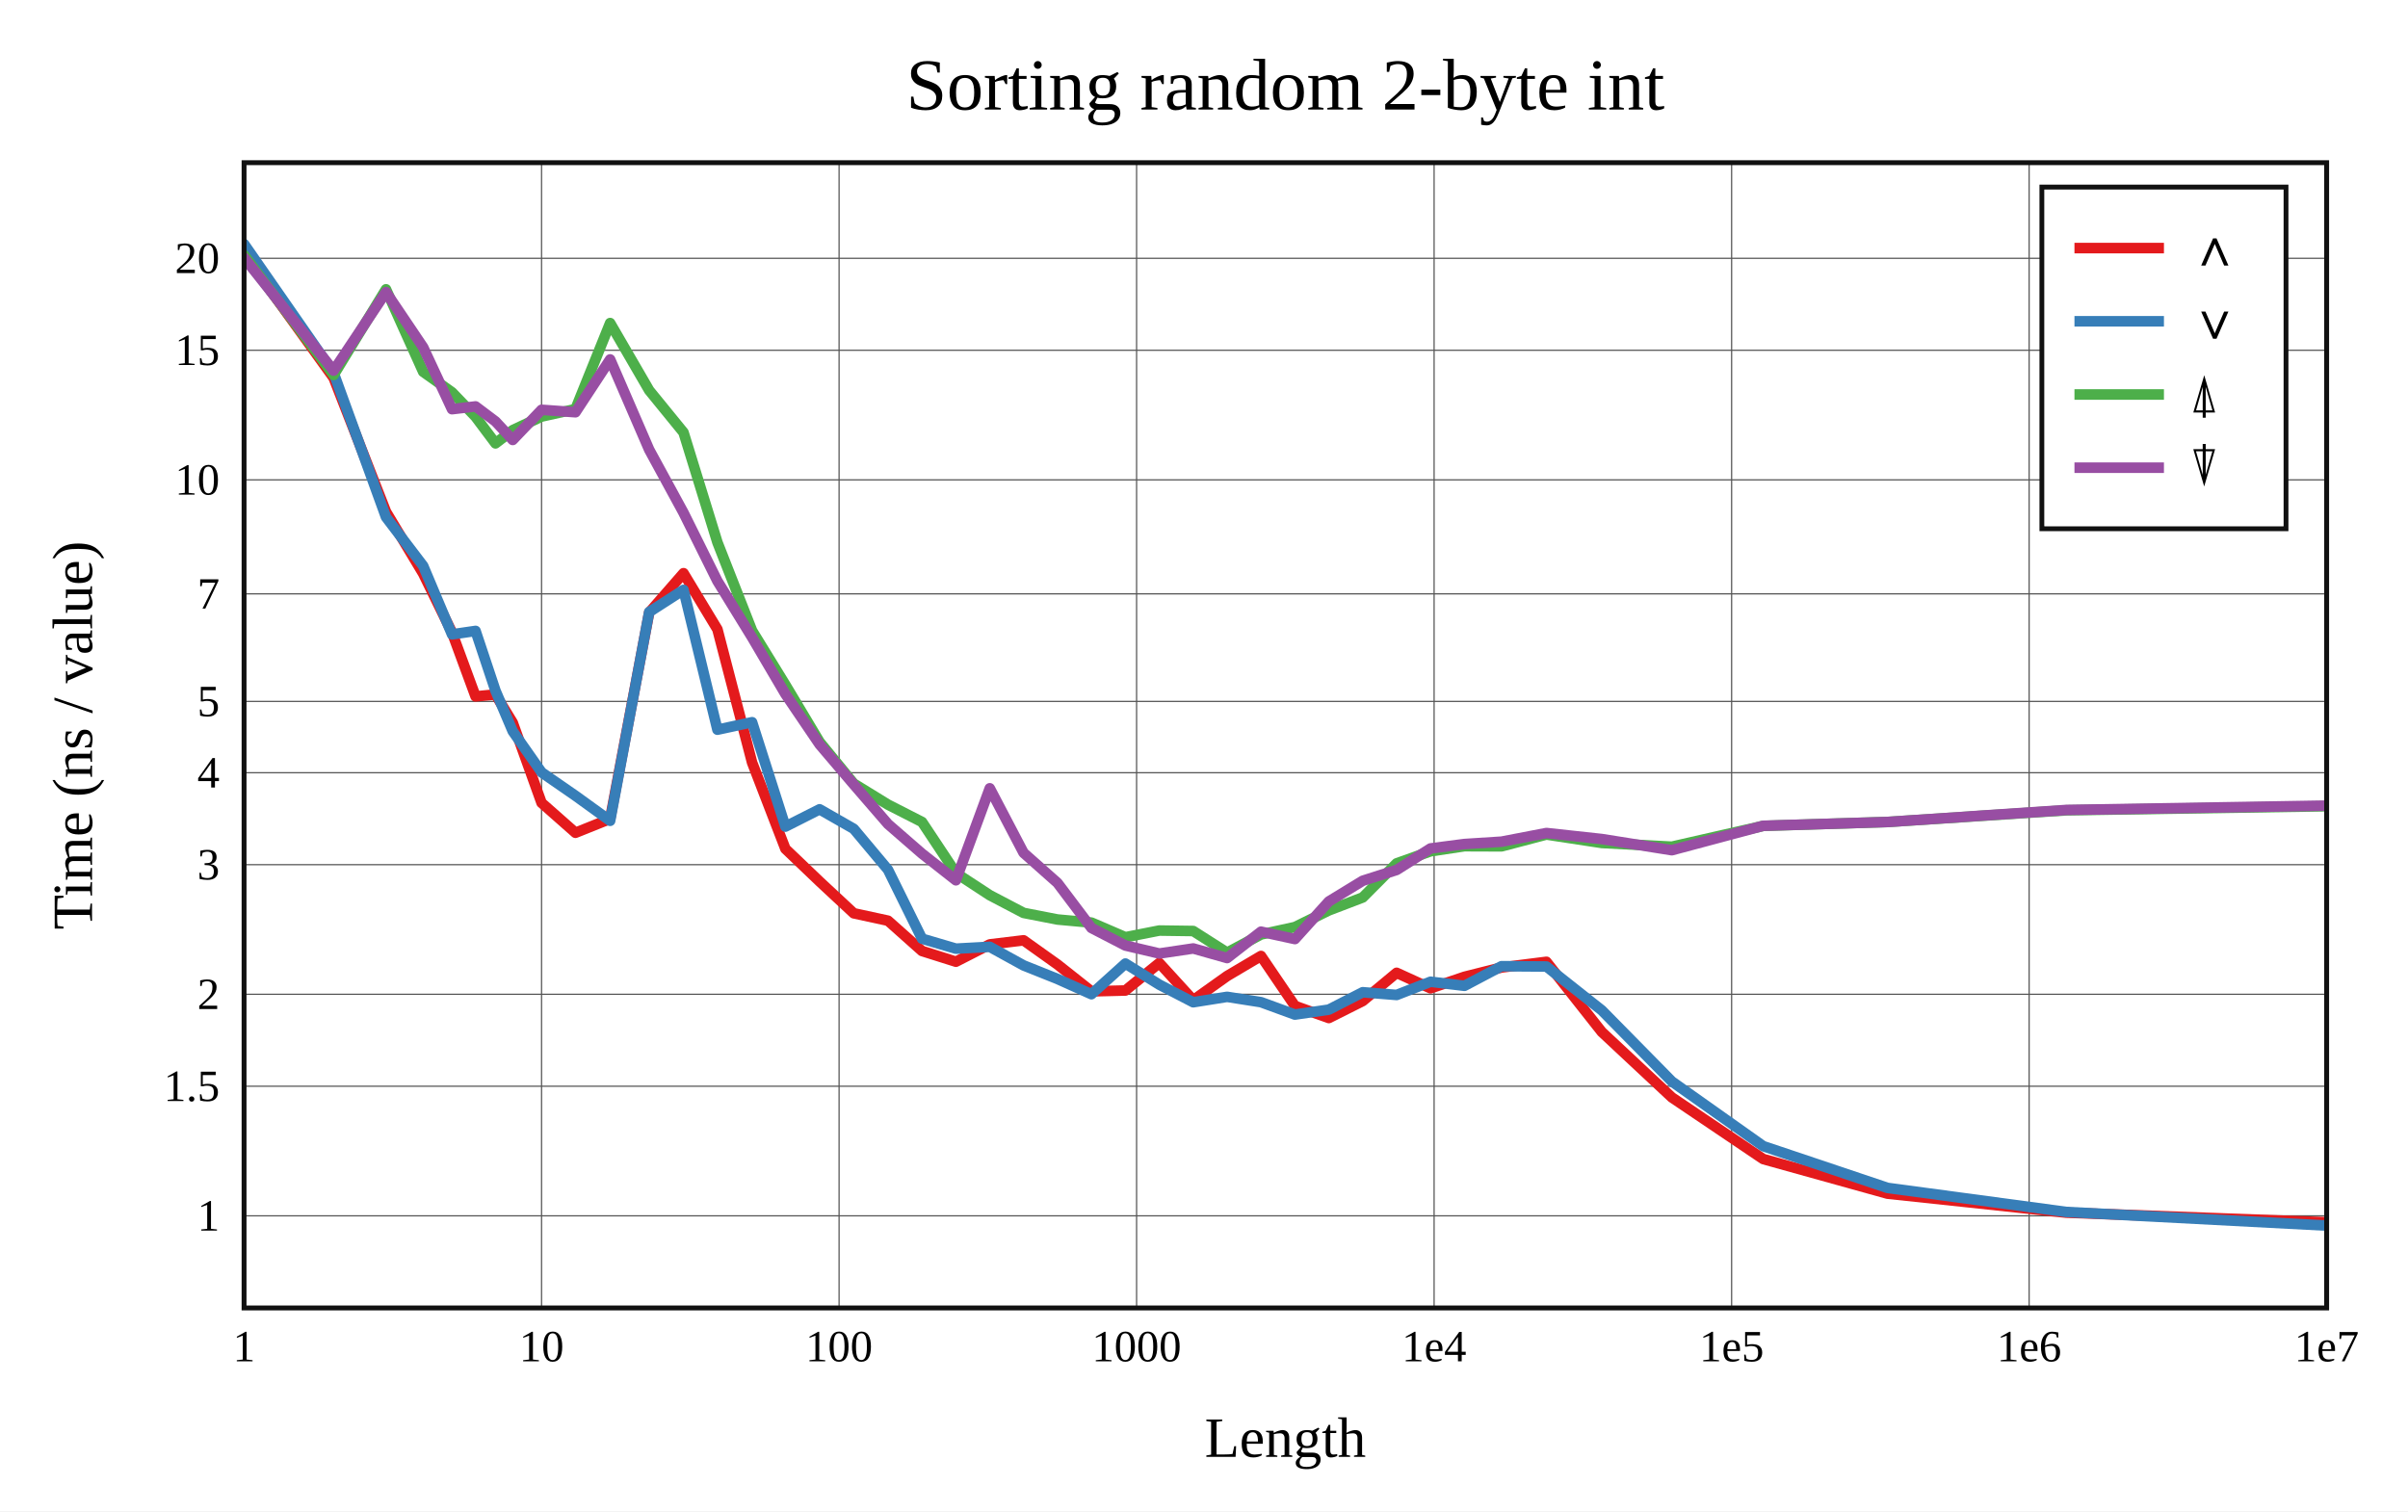
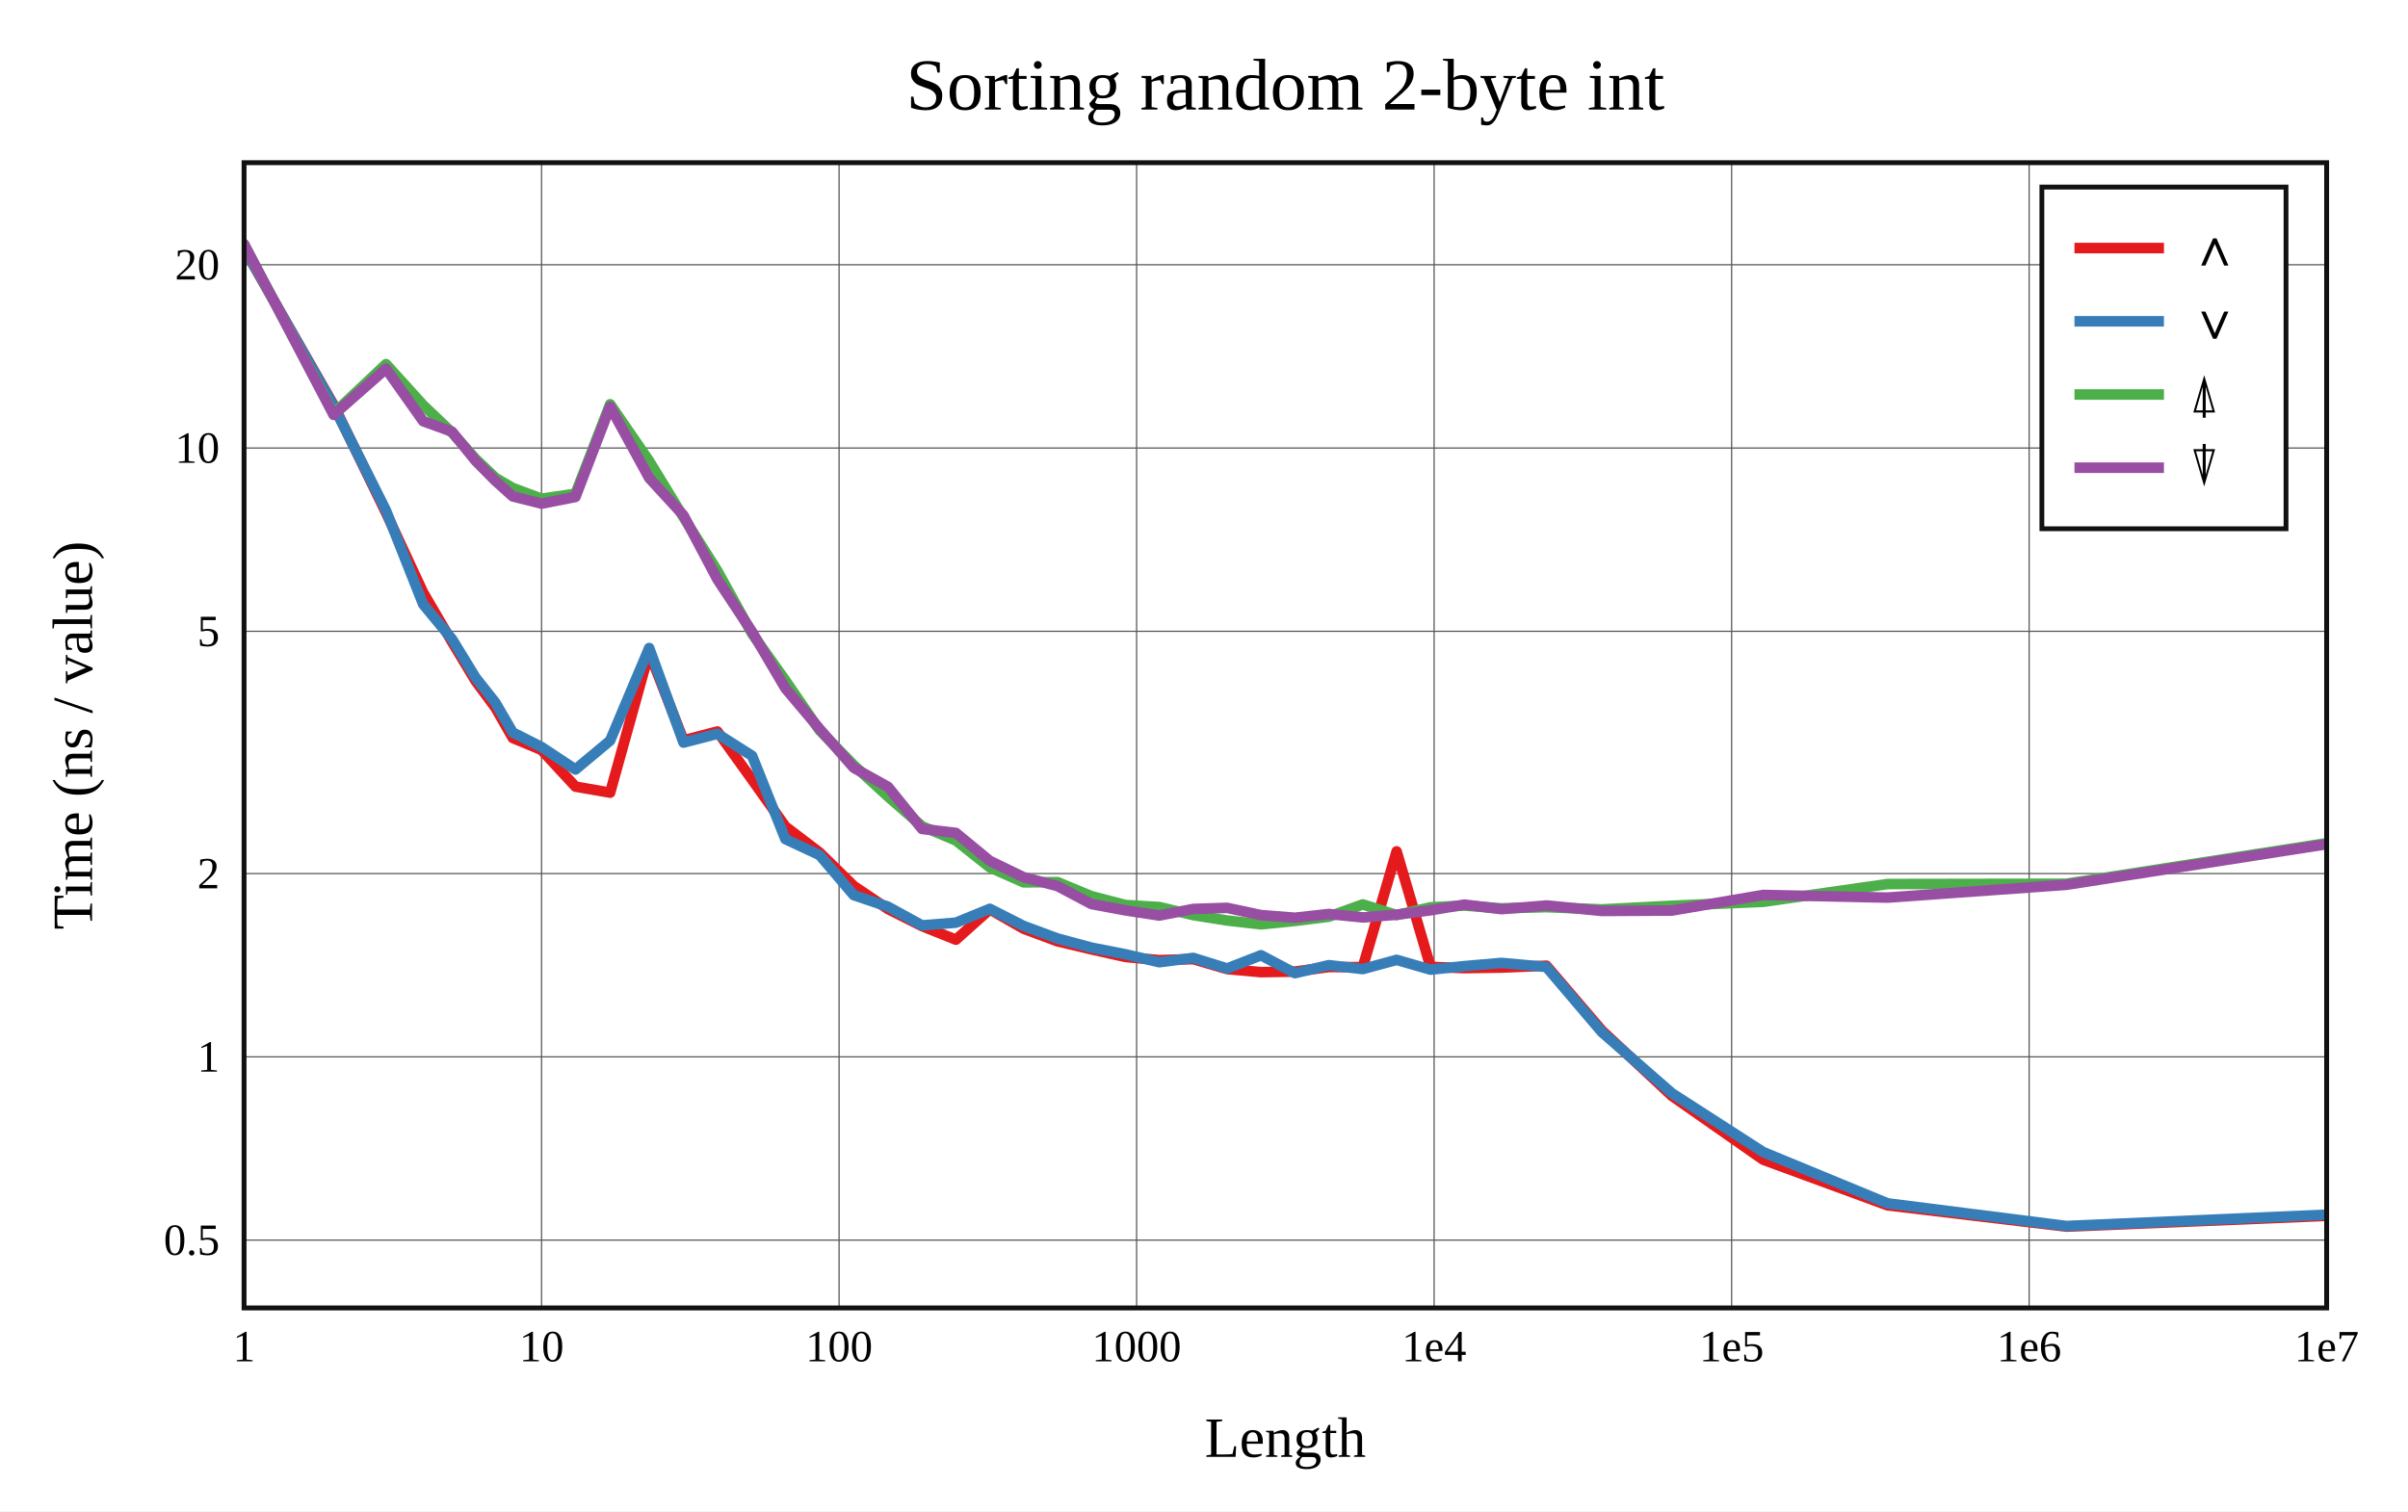
<svg xmlns="http://www.w3.org/2000/svg" viewBox="-60 -40 592 371.6" height="557.4" width="888">
  <g stroke-width="2.6" font-size="14px" text-anchor="middle">
    <defs>
      <clipPath id="clip">
        <rect x="0" y="0" width="512" height="281.6" />
      </clipPath>
    </defs>
    <rect fill="white" x="-60" y="-40" width="592" height="371.6" />
    <text dy="0.33em" font-size="18px" x="256" y="-19">Sorting random 2-byte int</text>
    <text dy="0.33em" x="256" y="313.6">Length</text>
    <text dy="0.33em" transform="rotate(-90)" x="-140.8" y="-42">Time (ns / value)</text>
    <g stroke-width="0.3" stroke="#555">
      <path d="M73.143 0v281.6" />
      <path d="M146.286 0v281.6" />
      <path d="M219.429 0v281.6" />
      <path d="M292.571 0v281.6" />
      <path d="M365.714 0v281.6" />
      <path d="M438.857 0v281.6" />
-       <path d="M0 258.951h512" />
-       <path d="M0 227.085h512" />
-       <path d="M0 204.476h512" />
-       <path d="M0 172.61h512" />
-       <path d="M0 150.001h512" />
-       <path d="M0 132.464h512" />
-       <path d="M0 106.02h512" />
-       <path d="M0 77.989h512" />
-       <path d="M0 46.123h512" />
-       <path d="M0 23.514h512" />
+       <path d="M0 264.926h512" />
+       <path d="M0 219.861h512" />
+       <path d="M0 174.797h512" />
+       <path d="M0 115.226h512" />
+       <path d="M0 70.161h512" />
+       <path d="M0 25.097h512" />
    </g>
    <g font-size="11px">
      <text dy="0.33em" x="0" y="291.1">1</text>
      <text dy="0.33em" x="73.143" y="291.1">10</text>
      <text dy="0.33em" x="146.286" y="291.1">100</text>
      <text dy="0.33em" x="219.429" y="291.1">1000</text>
      <text dy="0.33em" x="292.571" y="291.1">1e4</text>
      <text dy="0.33em" x="365.714" y="291.1">1e5</text>
      <text dy="0.33em" x="438.857" y="291.1">1e6</text>
      <text dy="0.33em" x="512" y="291.1">1e7</text>
      <g text-anchor="end">
-         <text dy="0.33em" x="-6" y="258.951">1</text>
-         <text dy="0.33em" x="-6" y="227.085">1.5</text>
-         <text dy="0.33em" x="-6" y="204.476">2</text>
-         <text dy="0.33em" x="-6" y="172.61">3</text>
-         <text dy="0.33em" x="-6" y="150.001">4</text>
-         <text dy="0.33em" x="-6" y="132.464">5</text>
-         <text dy="0.33em" x="-6" y="106.02">7</text>
-         <text dy="0.33em" x="-6" y="77.989">10</text>
-         <text dy="0.33em" x="-6" y="46.123">15</text>
-         <text dy="0.33em" x="-6" y="23.514">20</text>
+         <text dy="0.33em" x="-6" y="264.926">0.5</text>
+         <text dy="0.33em" x="-6" y="219.861">1</text>
+         <text dy="0.33em" x="-6" y="174.797">2</text>
+         <text dy="0.33em" x="-6" y="115.226">5</text>
+         <text dy="0.33em" x="-6" y="70.161">10</text>
+         <text dy="0.33em" x="-6" y="25.097">20</text>
      </g>
    </g>
    <rect stroke-width="1.2" stroke="#111" fill="white" transform="translate(442,6)" x="0" y="0" width="60" height="84" />
    <g clip-path="url(#clip)" fill="none" stroke-linecap="round" stroke-linejoin="round">
-       <path stroke="#e41a1c" d="M0 22.372L22.018 52.904L34.898 85.834L44.036 101.032L51.125 115.516L56.916 131.237L61.813 130.76L66.055 137.703L73.143 157.408L81.477 164.763L89.999 161.343L99.601 110.616L108.041 100.942L116.375 114.738L124.897 147.489L133.087 168.709L141.495 176.746L149.886 184.559L158.307 186.384L166.675 193.834L175.009 196.464L183.333 192.21L191.644 191.211L199.973 197.147L208.325 203.757L216.676 203.546L225.008 196.787L233.35 205.926L241.684 199.99L250.012 195.057L258.349 207.341L266.687 210.312L275.026 206.134L283.357 199.2L291.692 203.003L300.029 200.183L309.151 197.886L320.186 196.494L333.798 213.74L351.014 229.827L373.482 244.991L404.039 253.497L448.011 258.176L516.717 260.711" />
-       <path stroke="#377eb8" d="M0 20L22.018 51.681L34.898 87.145L44.036 99.146L51.125 115.978L56.916 115.135L61.813 129.828L66.055 139.795L73.143 149.903L81.477 155.665L89.999 161.821L99.601 110.485L108.041 105.045L116.375 139.419L124.897 137.584L133.087 163.249L141.495 158.997L149.886 163.79L158.307 173.848L166.675 190.808L175.009 193.261L183.333 192.809L191.644 197.376L199.973 200.707L208.325 204.456L216.676 196.921L225.008 202.106L233.35 206.434L241.684 205.107L250.012 206.417L258.349 209.466L266.687 208.253L275.026 203.975L283.357 204.644L291.692 201.395L300.029 202.394L309.151 197.572L320.186 197.652L333.798 208.422L351.014 225.909L373.482 241.818L404.039 252.088L448.011 258.005L516.717 261.6" />
-       <path stroke="#4daf4a" d="M0 22.729L22.018 52.208L34.898 31.141L44.036 51.418L51.125 56.457L56.916 62.488L61.813 69.016L66.055 65.763L73.143 62.425L81.477 60.575L89.999 39.438L99.601 55.979L108.041 66.329L116.375 93.356L124.897 115.078L133.087 128.395L141.495 142.435L149.886 152.667L158.307 157.843L166.675 162.113L175.009 174.666L183.333 180.112L191.644 184.467L199.973 186.09L208.325 186.851L216.676 190.447L225.008 188.807L233.35 188.921L241.684 194.233L250.012 189.77L258.349 187.95L266.687 183.855L275.026 180.668L283.357 172.289L291.692 169.316L300.029 168.066L309.151 168.098L320.186 165.198L333.798 167.27L351.014 168.19L373.482 163.072L404.039 162.112L448.011 159.234L516.717 158.161" />
-       <path stroke="#984ea3" d="M0 23.357L22.018 51.125L34.898 31.833L44.036 45.4L51.125 60.612L56.916 59.933L61.813 63.621L66.055 68.175L73.143 60.762L81.477 61.363L89.999 48.38L99.601 70.574L108.041 86.077L116.375 102.872L124.897 116.729L133.087 130.651L141.495 143.037L149.886 152.883L158.307 162.624L166.675 169.895L175.009 176.447L183.333 153.831L191.644 169.699L199.973 177.09L208.325 188.168L216.676 192.486L225.008 194.452L233.35 193.214L241.684 195.566L250.012 189.084L258.349 190.898L266.687 181.655L275.026 176.566L283.357 173.907L291.692 168.619L300.029 167.537L309.151 166.954L320.186 164.83L333.798 166.312L351.014 169.05L373.482 163.049L404.039 162.11L448.011 159.155L516.717 158.012" />
+       <path stroke="#e41a1c" d="M0 21.146L22.018 59.587L34.898 86.061L44.036 105.712L51.125 117.809L56.916 127.415L61.813 134.03L66.055 141.447L73.143 144.404L81.477 153.411L89.999 154.902L99.601 120.362L108.041 142.029L116.375 139.862L124.897 151.704L133.087 163.224L141.495 169.624L149.886 177.84L158.307 183.516L166.675 187.712L175.009 191.054L183.333 183.6L191.644 188.355L199.973 191.45L208.325 193.435L216.676 195.299L225.008 196.082L233.35 195.83L241.684 198.28L250.012 199.037L258.349 198.9L266.687 197.776L275.026 197.803L283.357 169.346L291.692 197.74L300.029 198.044L309.151 197.909L320.186 197.456L333.798 213.371L351.014 229.445L373.482 245.155L404.039 256.368L448.011 261.6L516.717 258.756" />
+       <path stroke="#377eb8" d="M0 21.001L22.018 59.843L34.898 85.535L44.036 108.577L51.125 117.143L56.916 126.605L61.813 132.808L66.055 140.098L73.143 143.686L81.477 149.202L89.999 142.096L99.601 119.339L108.041 142.588L116.375 140.431L124.897 145.846L133.087 166.322L141.495 170.247L149.886 180.096L158.307 182.946L166.675 187.535L175.009 186.87L183.333 183.467L191.644 187.672L199.973 190.758L208.325 193.008L216.676 194.639L225.008 196.595L233.35 195.533L241.684 198.134L250.012 194.884L258.349 199.281L266.687 197.319L275.026 198.279L283.357 196.015L291.692 198.418L300.029 197.555L309.151 196.766L320.186 197.763L333.798 213.76L351.014 228.801L373.482 243.28L404.039 255.884L448.011 261.457L516.717 258.465" />
+       <path stroke="#4daf4a" d="M0 20.176L22.018 61.668L34.898 49.536L44.036 59.623L51.125 66.362L56.916 72.839L61.813 77.508L66.055 79.996L73.143 82.615L81.477 81.394L89.999 59.403L99.601 73.372L108.041 87.189L116.375 100.389L124.897 115.8L133.087 127.32L141.495 139.564L149.886 148.136L158.307 155.85L166.675 163.164L175.009 166.664L183.333 173.26L191.644 176.955L199.973 176.901L208.325 180.357L216.676 182.524L225.008 183.033L233.35 185.005L241.684 186.337L250.012 187.282L258.349 186.439L266.687 185.396L275.026 182.382L283.357 184.995L291.692 183.095L300.029 182.657L309.151 183.351L320.186 183.052L333.798 183.609L351.014 182.71L373.482 181.741L404.039 177.371L448.011 177.301L516.717 166.588" />
+       <path stroke="#984ea3" d="M0 20L22.018 62.01L34.898 50.654L44.036 63.563L51.125 66.148L56.916 73.297L61.813 78.248L66.055 82.055L73.143 83.84L81.477 82.192L89.999 59.977L99.601 77.535L108.041 86.726L116.375 102.462L124.897 115.364L133.087 129.257L141.495 139.222L149.886 148.786L158.307 153.464L166.675 163.825L175.009 164.801L183.333 171.669L191.644 175.691L199.973 177.87L208.325 182.288L216.676 183.843L225.008 185.112L233.35 183.499L241.684 183.226L250.012 185.006L258.349 185.659L266.687 184.74L275.026 185.583L283.357 184.912L291.692 183.824L300.029 182.426L309.151 183.548L320.186 182.641L333.798 183.986L351.014 183.893L373.482 180.055L404.039 180.706L448.011 177.559L516.717 166.84" />
    </g>
    <rect stroke-width="1.2" stroke="#111" fill="none" x="0" y="0" width="512" height="281.6" />
    <g transform="translate(442,6)" text-anchor="start" font-size="13px">
      <rect fill="white" opacity="0.6" x="0.65" y="0.65" width="58.7" height="82.7" />
      <path stroke="#e41a1c" d="M8 15h22" />
      <path stroke="#377eb8" d="M8 33h22" />
      <path stroke="#4daf4a" d="M8 51h22" />
      <path stroke="#984ea3" d="M8 69h22" />
      <text dy="0.33em" x="36" y="15">∧</text>
      <text dy="0.33em" x="36" y="33">∨</text>
      <text dy="0.33em" x="36" y="51">⍋</text>
      <text dy="0.33em" x="36" y="69">⍒</text>
    </g>
  </g>
</svg>
